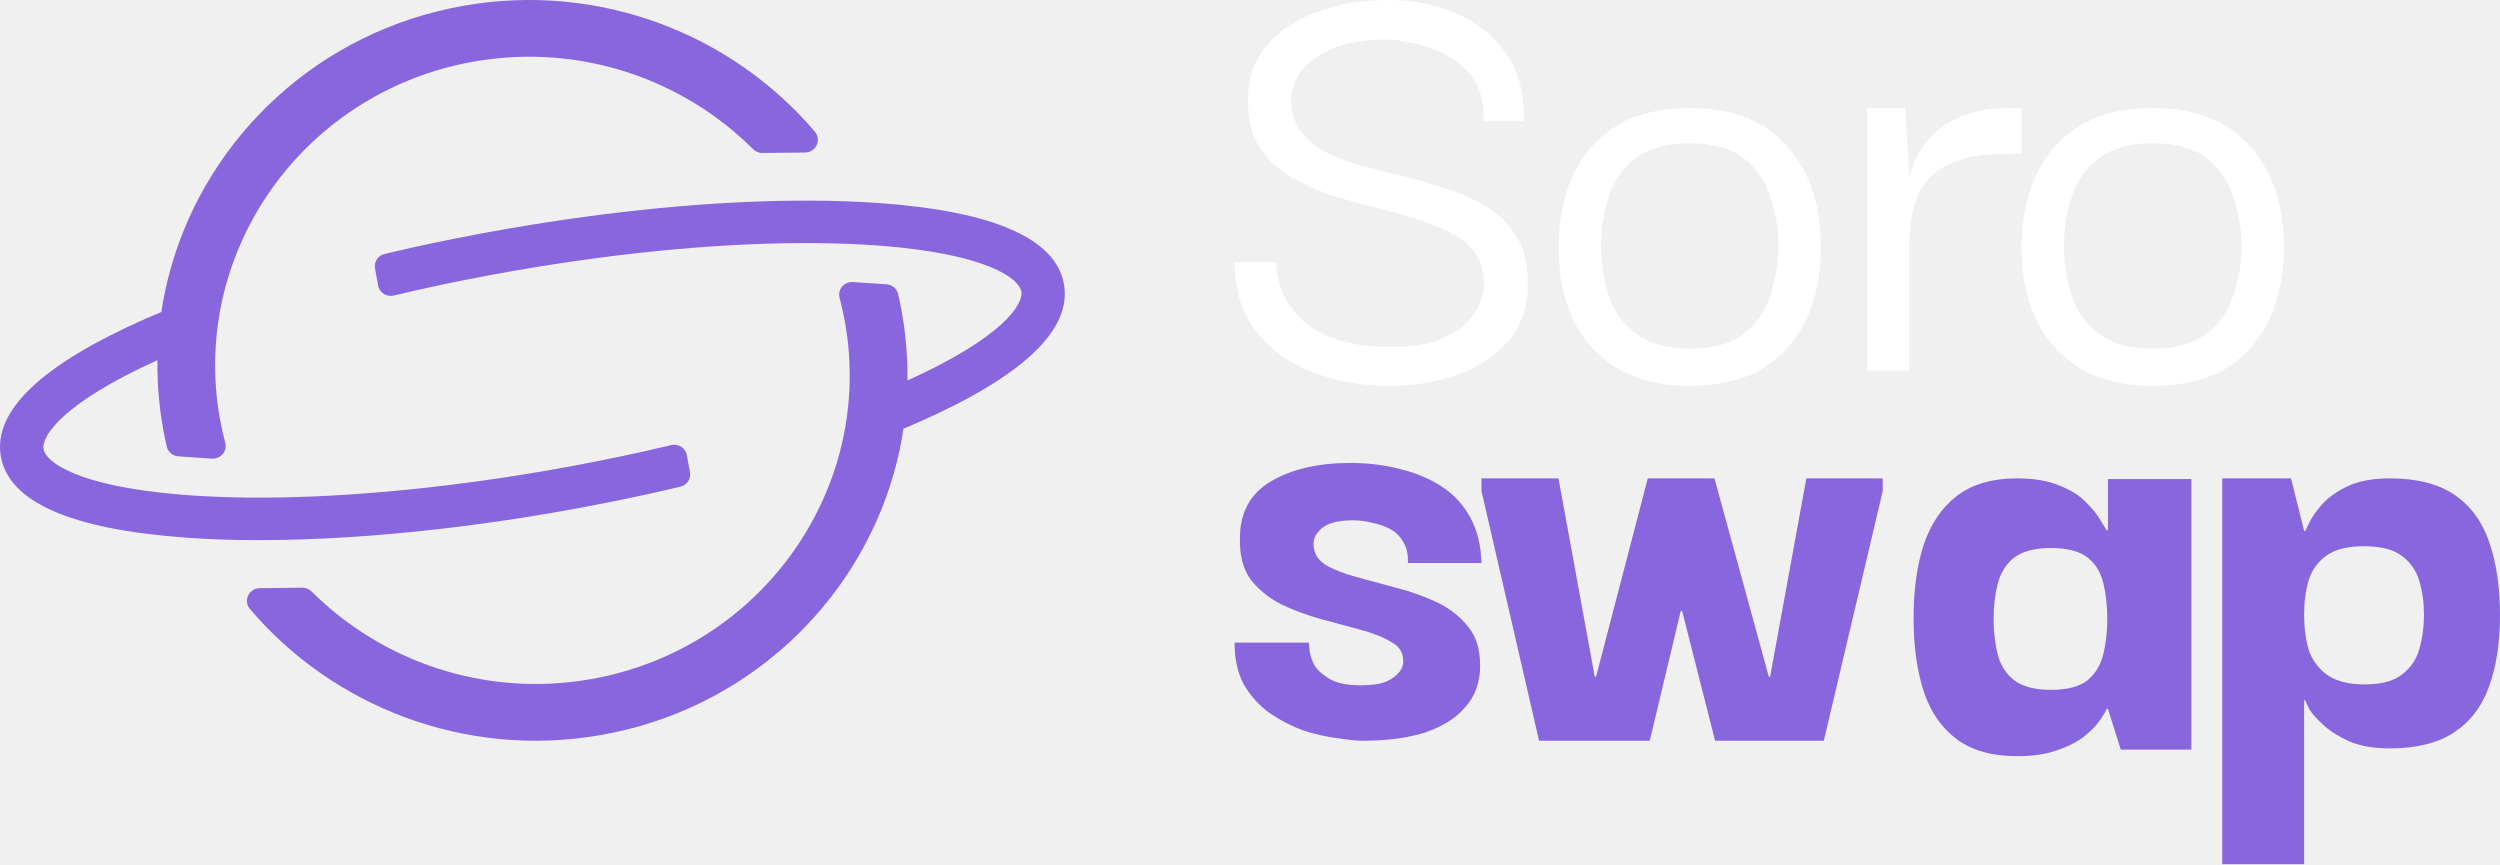
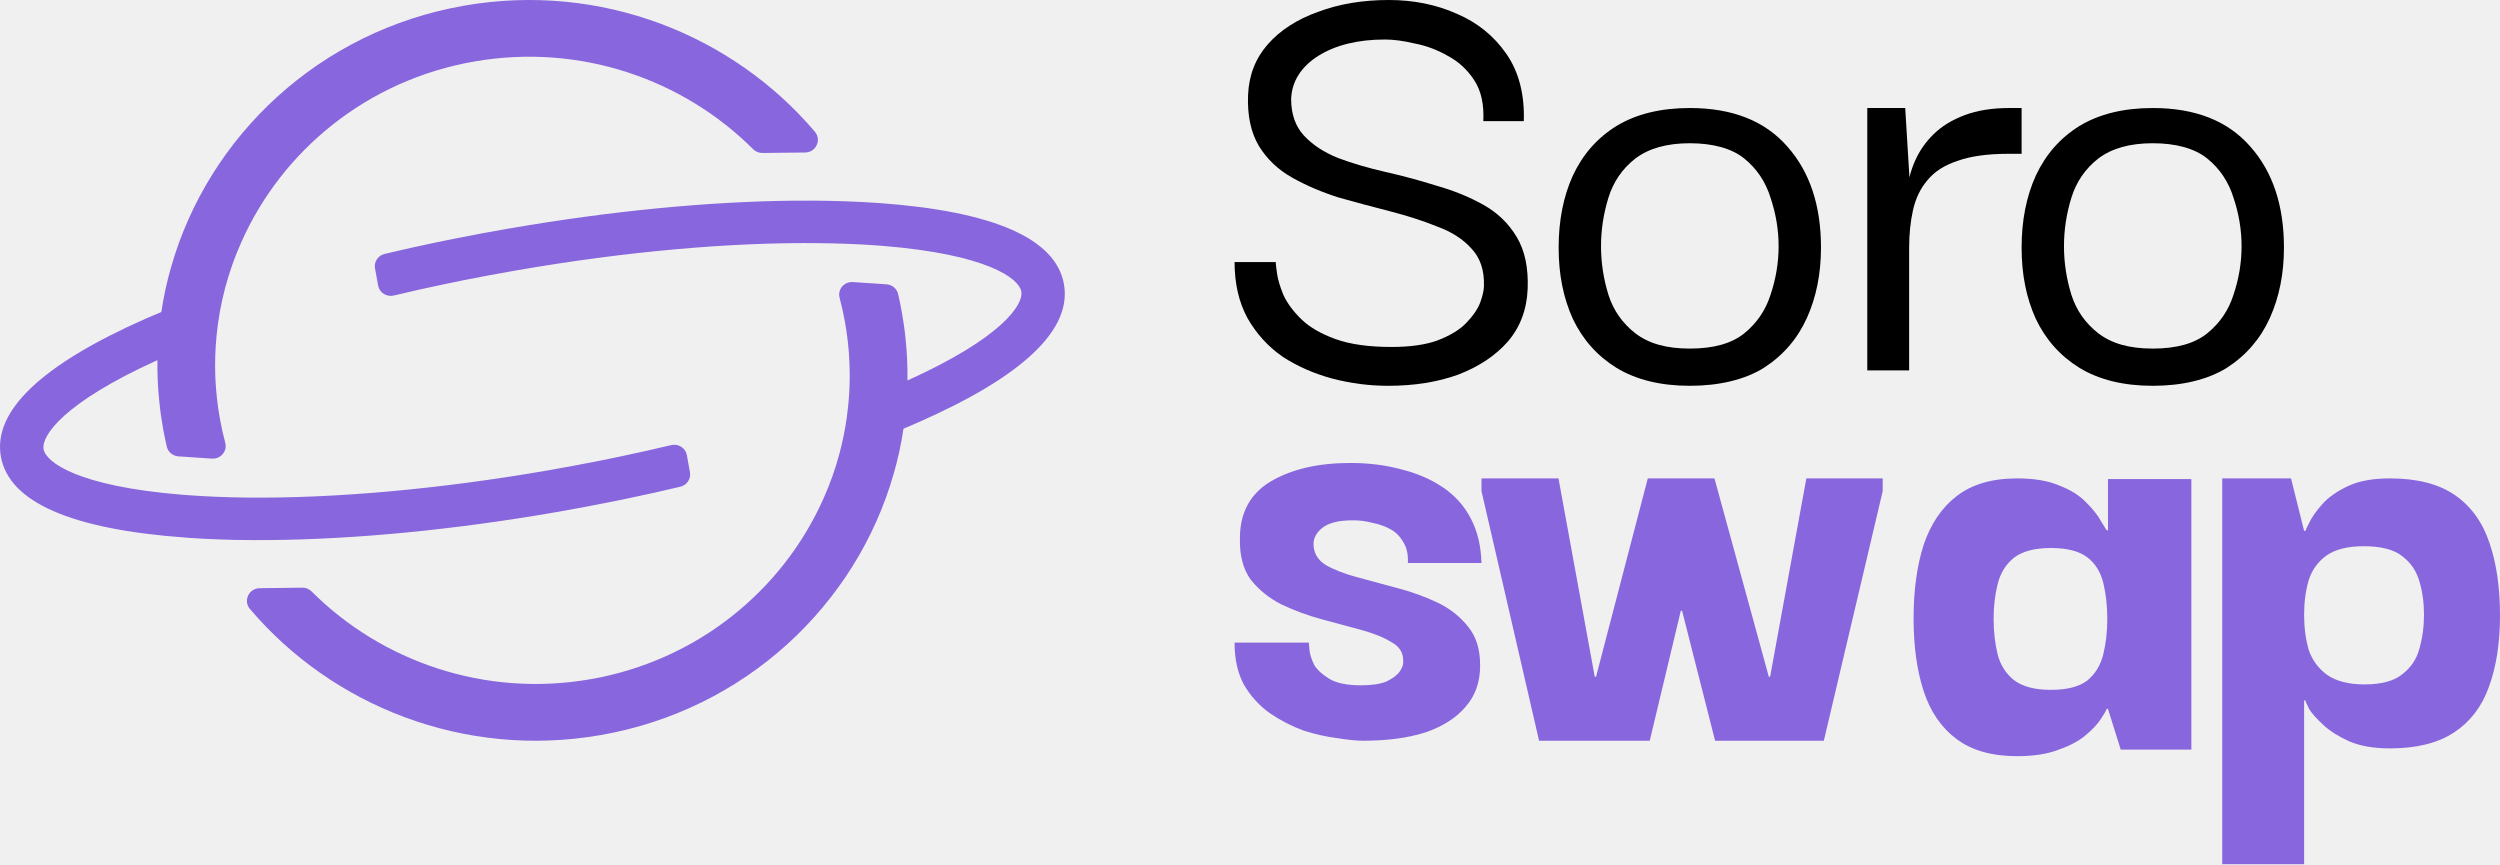
<svg xmlns="http://www.w3.org/2000/svg" width="162" height="56" viewBox="0 0 162 56" fill="none">
-   <path d="M96.118 13.268C95.202 12.756 94.189 12.344 93.078 12.031C91.995 11.689 90.884 11.391 89.746 11.135C88.635 10.879 87.622 10.58 86.706 10.239C85.789 9.869 85.053 9.386 84.498 8.788C83.943 8.191 83.665 7.395 83.665 6.399C83.721 5.262 84.304 4.337 85.414 3.626C86.553 2.915 87.997 2.56 89.746 2.56C90.301 2.56 90.94 2.645 91.662 2.816C92.412 2.958 93.133 3.228 93.828 3.626C94.522 3.996 95.091 4.522 95.535 5.205C95.979 5.887 96.174 6.769 96.118 7.85H98.742C98.798 6.115 98.423 4.664 97.618 3.498C96.812 2.332 95.743 1.465 94.411 0.896C93.078 0.299 91.606 0 89.996 0C88.302 0 86.775 0.256 85.414 0.768C84.054 1.251 82.971 1.948 82.166 2.858C81.361 3.768 80.93 4.863 80.875 6.143C80.819 7.48 81.055 8.589 81.583 9.471C82.11 10.324 82.832 11.007 83.748 11.519C84.665 12.031 85.664 12.457 86.747 12.799C87.858 13.111 88.969 13.41 90.079 13.694C91.19 13.979 92.203 14.306 93.12 14.676C94.064 15.017 94.813 15.501 95.369 16.126C95.924 16.724 96.188 17.52 96.16 18.515C96.16 18.8 96.077 19.169 95.91 19.625C95.743 20.051 95.438 20.492 94.994 20.947C94.577 21.374 93.966 21.744 93.161 22.056C92.384 22.341 91.384 22.483 90.162 22.483C88.691 22.483 87.483 22.312 86.539 21.971C85.595 21.63 84.859 21.203 84.332 20.691C83.804 20.179 83.415 19.653 83.165 19.113C82.943 18.572 82.804 18.103 82.749 17.705C82.693 17.307 82.666 17.065 82.666 16.98H80C80 18.373 80.278 19.582 80.833 20.606C81.416 21.63 82.18 22.469 83.124 23.123C84.096 23.749 85.165 24.218 86.331 24.531C87.525 24.844 88.733 25 89.954 25C91.648 25 93.161 24.758 94.494 24.275C95.827 23.763 96.896 23.052 97.701 22.142C98.506 21.203 98.936 20.065 98.992 18.729C99.048 17.363 98.812 16.24 98.284 15.358C97.757 14.477 97.035 13.78 96.118 13.268Z" fill="white" />
-   <path d="M127.314 7.459C126.494 7.766 125.816 8.183 125.28 8.713C124.771 9.214 124.376 9.785 124.093 10.425C123.935 10.781 123.816 11.138 123.732 11.494L123.458 7H121V24H123.712V16.064C123.712 15.173 123.797 14.351 123.966 13.6C124.136 12.848 124.446 12.207 124.898 11.678C125.35 11.121 126 10.704 126.847 10.425C127.695 10.119 128.797 9.966 130.153 9.966H131V7H130.195C129.093 7 128.133 7.153 127.314 7.459Z" fill="white" />
-   <path d="M109.5 7C107.611 7 106.027 7.388 104.749 8.163C103.499 8.938 102.555 10.014 101.915 11.392C101.305 12.742 101 14.292 101 16.043C101 17.794 101.305 19.301 101.915 20.651C102.555 22 103.499 23.062 104.749 23.837C106.027 24.612 107.611 25 109.5 25C111.389 25 113.045 24.612 114.295 23.837C115.544 23.034 116.474 21.957 117.085 20.608C117.695 19.258 118 17.737 118 16.043C118 13.316 117.274 11.134 115.821 9.498C114.368 7.833 112.261 7 109.5 7ZM114.731 19.101C114.411 20.105 113.844 20.938 113.031 21.598C112.217 22.258 111.04 22.588 109.5 22.588C107.96 22.588 106.841 22.258 105.969 21.598C105.126 20.938 104.545 20.105 104.226 19.101C103.906 18.067 103.746 17.019 103.746 15.957C103.746 14.895 103.906 13.847 104.226 12.813C104.545 11.78 105.126 10.933 105.969 10.273C106.841 9.612 108.018 9.282 109.5 9.282C110.982 9.282 112.217 9.612 113.031 10.273C113.844 10.933 114.411 11.78 114.731 12.813C115.079 13.847 115.254 14.895 115.254 15.957C115.254 17.019 115.079 18.067 114.731 19.101Z" fill="white" />
-   <path d="M145.821 9.498C144.368 7.833 142.261 7 139.5 7C137.611 7 136.027 7.388 134.749 8.163C133.499 8.938 132.555 10.014 131.915 11.392C131.305 12.742 131 14.292 131 16.043C131 17.794 131.305 19.301 131.915 20.651C132.555 22 133.499 23.062 134.749 23.837C136.027 24.612 137.611 25 139.5 25C141.389 25 143.045 24.612 144.295 23.837C145.544 23.034 146.474 21.957 147.085 20.608C147.695 19.258 148 17.737 148 16.043C148 13.316 147.274 11.134 145.821 9.498ZM144.731 19.101C144.411 20.105 143.844 20.938 143.031 21.598C142.217 22.258 141.04 22.588 139.5 22.588C137.96 22.588 136.841 22.258 135.969 21.598C135.126 20.938 134.545 20.105 134.226 19.101C133.906 18.067 133.746 17.019 133.746 15.957C133.746 14.895 133.906 13.847 134.226 12.813C134.545 11.78 135.126 10.933 135.969 10.273C136.841 9.612 138.018 9.282 139.5 9.282C140.982 9.282 142.217 9.612 143.031 10.273C143.844 10.933 144.411 11.78 144.731 12.813C145.079 13.847 145.254 14.895 145.254 15.957C145.254 17.019 145.079 18.067 144.731 19.101Z" fill="white" />
+   <path d="M96.118 13.268C95.202 12.756 94.189 12.344 93.078 12.031C91.995 11.689 90.884 11.391 89.746 11.135C88.635 10.879 87.622 10.58 86.706 10.239C85.789 9.869 85.053 9.386 84.498 8.788C83.943 8.191 83.665 7.395 83.665 6.399C83.721 5.262 84.304 4.337 85.414 3.626C86.553 2.915 87.997 2.56 89.746 2.56C90.301 2.56 90.94 2.645 91.662 2.816C92.412 2.958 93.133 3.228 93.828 3.626C94.522 3.996 95.091 4.522 95.535 5.205C95.979 5.887 96.174 6.769 96.118 7.85H98.742C98.798 6.115 98.423 4.664 97.618 3.498C96.812 2.332 95.743 1.465 94.411 0.896C93.078 0.299 91.606 0 89.996 0C88.302 0 86.775 0.256 85.414 0.768C84.054 1.251 82.971 1.948 82.166 2.858C81.361 3.768 80.93 4.863 80.875 6.143C80.819 7.48 81.055 8.589 81.583 9.471C82.11 10.324 82.832 11.007 83.748 11.519C84.665 12.031 85.664 12.457 86.747 12.799C87.858 13.111 88.969 13.41 90.079 13.694C91.19 13.979 92.203 14.306 93.12 14.676C94.064 15.017 94.813 15.501 95.369 16.126C95.924 16.724 96.188 17.52 96.16 18.515C96.16 18.8 96.077 19.169 95.91 19.625C95.743 20.051 95.438 20.492 94.994 20.947C94.577 21.374 93.966 21.744 93.161 22.056C92.384 22.341 91.384 22.483 90.162 22.483C88.691 22.483 87.483 22.312 86.539 21.971C85.595 21.63 84.859 21.203 84.332 20.691C83.804 20.179 83.415 19.653 83.165 19.113C82.943 18.572 82.804 18.103 82.749 17.705C82.693 17.307 82.666 17.065 82.666 16.98H80C80 18.373 80.278 19.582 80.833 20.606C81.416 21.63 82.18 22.469 83.124 23.123C84.096 23.749 85.165 24.218 86.331 24.531C87.525 24.844 88.733 25 89.954 25C91.648 25 93.161 24.758 94.494 24.275C95.827 23.763 96.896 23.052 97.701 22.142C98.506 21.203 98.936 20.065 98.992 18.729C99.048 17.363 98.812 16.24 98.284 15.358C97.757 14.477 97.035 13.78 96.118 13.268Z" fill="currentColor" />
+   <path d="M127.314 7.459C126.494 7.766 125.816 8.183 125.28 8.713C124.771 9.214 124.376 9.785 124.093 10.425C123.935 10.781 123.816 11.138 123.732 11.494L123.458 7H121V24H123.712V16.064C123.712 15.173 123.797 14.351 123.966 13.6C124.136 12.848 124.446 12.207 124.898 11.678C125.35 11.121 126 10.704 126.847 10.425C127.695 10.119 128.797 9.966 130.153 9.966H131V7H130.195C129.093 7 128.133 7.153 127.314 7.459Z" fill="currentColor" />
+   <path d="M109.5 7C107.611 7 106.027 7.388 104.749 8.163C103.499 8.938 102.555 10.014 101.915 11.392C101.305 12.742 101 14.292 101 16.043C101 17.794 101.305 19.301 101.915 20.651C102.555 22 103.499 23.062 104.749 23.837C106.027 24.612 107.611 25 109.5 25C111.389 25 113.045 24.612 114.295 23.837C115.544 23.034 116.474 21.957 117.085 20.608C117.695 19.258 118 17.737 118 16.043C118 13.316 117.274 11.134 115.821 9.498C114.368 7.833 112.261 7 109.5 7ZM114.731 19.101C114.411 20.105 113.844 20.938 113.031 21.598C112.217 22.258 111.04 22.588 109.5 22.588C107.96 22.588 106.841 22.258 105.969 21.598C105.126 20.938 104.545 20.105 104.226 19.101C103.906 18.067 103.746 17.019 103.746 15.957C103.746 14.895 103.906 13.847 104.226 12.813C104.545 11.78 105.126 10.933 105.969 10.273C106.841 9.612 108.018 9.282 109.5 9.282C110.982 9.282 112.217 9.612 113.031 10.273C113.844 10.933 114.411 11.78 114.731 12.813C115.079 13.847 115.254 14.895 115.254 15.957C115.254 17.019 115.079 18.067 114.731 19.101Z" fill="currentColor" />
+   <path d="M145.821 9.498C144.368 7.833 142.261 7 139.5 7C137.611 7 136.027 7.388 134.749 8.163C133.499 8.938 132.555 10.014 131.915 11.392C131.305 12.742 131 14.292 131 16.043C131 17.794 131.305 19.301 131.915 20.651C132.555 22 133.499 23.062 134.749 23.837C136.027 24.612 137.611 25 139.5 25C141.389 25 143.045 24.612 144.295 23.837C145.544 23.034 146.474 21.957 147.085 20.608C147.695 19.258 148 17.737 148 16.043C148 13.316 147.274 11.134 145.821 9.498ZM144.731 19.101C144.411 20.105 143.844 20.938 143.031 21.598C142.217 22.258 141.04 22.588 139.5 22.588C137.96 22.588 136.841 22.258 135.969 21.598C135.126 20.938 134.545 20.105 134.226 19.101C133.906 18.067 133.746 17.019 133.746 15.957C133.746 14.895 133.906 13.847 134.226 12.813C134.545 11.78 135.126 10.933 135.969 10.273C136.841 9.612 138.018 9.282 139.5 9.282C140.982 9.282 142.217 9.612 143.031 10.273C143.844 10.933 144.411 11.78 144.731 12.813C145.079 13.847 145.254 14.895 145.254 15.957C145.254 17.019 145.079 18.067 144.731 19.101Z" fill="currentColor" />
  <path d="M85.68 34.211C86.085 33.881 86.75 33.716 87.675 33.716C88.108 33.716 88.528 33.771 88.932 33.881C89.366 33.963 89.756 34.101 90.103 34.294C90.45 34.486 90.725 34.761 90.927 35.119C91.158 35.477 91.259 35.931 91.23 36.482H96C95.971 35.381 95.74 34.417 95.306 33.592C94.873 32.766 94.266 32.092 93.485 31.569C92.705 31.046 91.808 30.661 90.797 30.413C89.785 30.138 88.686 30 87.501 30C85.42 30 83.7 30.399 82.341 31.197C81.012 31.995 80.347 33.22 80.347 34.872C80.318 35.972 80.549 36.867 81.041 37.555C81.561 38.216 82.226 38.752 83.035 39.165C83.845 39.55 84.697 39.867 85.594 40.115C86.519 40.362 87.386 40.596 88.195 40.816C89.004 41.037 89.655 41.298 90.146 41.601C90.667 41.876 90.927 42.275 90.927 42.798C90.956 43.018 90.883 43.252 90.71 43.5C90.537 43.748 90.248 43.968 89.843 44.161C89.438 44.326 88.889 44.408 88.195 44.408C87.299 44.408 86.62 44.271 86.157 43.995C85.695 43.72 85.362 43.417 85.16 43.087C84.987 42.729 84.885 42.413 84.856 42.138C84.828 41.835 84.813 41.67 84.813 41.642H80C80 42.716 80.202 43.624 80.607 44.367C81.041 45.11 81.604 45.729 82.298 46.225C82.992 46.693 83.715 47.064 84.466 47.34C85.247 47.587 85.984 47.752 86.677 47.835C87.371 47.945 87.921 48 88.325 48C89.886 48 91.23 47.821 92.358 47.463C93.485 47.078 94.352 46.528 94.959 45.812C95.595 45.096 95.913 44.202 95.913 43.128C95.913 42.055 95.653 41.243 95.133 40.61C94.612 39.95 93.948 39.427 93.138 39.041C92.329 38.656 91.447 38.34 90.493 38.092C89.568 37.844 88.701 37.61 87.892 37.39C87.082 37.17 86.417 36.908 85.897 36.605C85.377 36.275 85.117 35.821 85.117 35.243C85.117 34.858 85.304 34.514 85.68 34.211Z" fill="#8866DD" />
  <path d="M114.703 43.853H114.619L111.097 31H106.777L103.423 43.853H103.339L100.99 31H96V31.821L99.732 48H106.903L108.916 39.582H109L111.139 48H118.184L122 31.821V31H117.052L114.703 43.853Z" fill="#8866DD" />
  <path d="M136.596 34.362H136.508C136.45 34.277 136.32 34.064 136.116 33.723C135.913 33.355 135.593 32.957 135.157 32.532C134.751 32.106 134.184 31.752 133.458 31.468C132.731 31.156 131.816 31 130.712 31C129.085 31 127.777 31.383 126.789 32.149C125.831 32.886 125.119 33.936 124.654 35.298C124.218 36.66 124 38.248 124 40.064C124 41.879 124.218 43.454 124.654 44.787C125.09 46.121 125.801 47.156 126.789 47.894C127.777 48.631 129.085 49 130.712 49C131.787 49 132.688 48.858 133.414 48.575C134.14 48.319 134.722 48.007 135.157 47.638C135.593 47.27 135.913 46.929 136.116 46.617C136.349 46.277 136.479 46.05 136.508 45.936H136.596L137.424 48.575H142V31.043H136.596V34.362ZM136.291 42.404C136.116 43.114 135.768 43.681 135.245 44.106C134.722 44.504 133.937 44.702 132.891 44.702C131.845 44.702 131.046 44.489 130.494 44.064C129.971 43.638 129.622 43.085 129.448 42.404C129.274 41.695 129.186 40.929 129.186 40.106C129.186 39.284 129.274 38.532 129.448 37.851C129.622 37.142 129.971 36.575 130.494 36.149C131.046 35.723 131.845 35.511 132.891 35.511C133.937 35.511 134.722 35.709 135.245 36.106C135.768 36.504 136.116 37.057 136.291 37.766C136.465 38.475 136.552 39.255 136.552 40.106C136.552 40.957 136.465 41.695 136.291 42.404Z" fill="#8866DD" />
  <path d="M161.321 35.187C160.868 33.833 160.118 32.797 159.071 32.078C158.024 31.359 156.623 31 154.868 31C153.764 31 152.858 31.166 152.151 31.497C151.443 31.829 150.892 32.216 150.495 32.658C150.099 33.101 149.816 33.501 149.646 33.861C149.476 34.192 149.392 34.372 149.392 34.4H149.307L148.458 31H144V56H149.307V45.386H149.392C149.392 45.442 149.476 45.635 149.646 45.967C149.844 46.271 150.156 46.616 150.58 47.003C151.005 47.39 151.557 47.736 152.236 48.04C152.943 48.344 153.821 48.496 154.868 48.496C156.594 48.496 157.981 48.15 159.028 47.459C160.075 46.768 160.825 45.787 161.278 44.516C161.759 43.217 162 41.669 162 39.872C162 38.076 161.774 36.514 161.321 35.187ZM156.778 42.028C156.608 42.691 156.241 43.244 155.675 43.687C155.137 44.129 154.316 44.35 153.212 44.35C152.193 44.35 151.387 44.143 150.792 43.728C150.226 43.313 149.83 42.775 149.604 42.111C149.406 41.42 149.307 40.66 149.307 39.831C149.307 39.002 149.406 38.283 149.604 37.592C149.83 36.901 150.226 36.362 150.792 35.975C151.358 35.588 152.151 35.395 153.17 35.395C154.274 35.395 155.094 35.602 155.632 36.017C156.198 36.431 156.58 36.984 156.778 37.675C156.976 38.338 157.075 39.057 157.075 39.831C157.075 40.605 156.976 41.337 156.778 42.028Z" fill="#8866DD" />
  <path d="M32.998 14.804C31.834 15.006 30.681 15.221 29.546 15.447C29.137 15.527 28.729 15.61 28.323 15.695C27.173 15.934 26.035 16.188 24.922 16.455C24.494 16.556 24.223 16.969 24.301 17.392L24.501 18.497C24.585 18.965 25.052 19.262 25.52 19.149C26.599 18.892 27.697 18.644 28.813 18.411C29.218 18.326 29.624 18.243 30.035 18.16C31.173 17.934 32.324 17.716 33.487 17.517C40.556 16.292 47.366 15.689 53.094 15.757C54.388 15.772 55.626 15.818 56.798 15.903C56.948 15.916 57.094 15.928 57.238 15.937C63.967 16.485 66.028 18.038 66.181 18.886C66.334 19.734 64.937 21.881 58.803 24.655C58.816 23.776 58.778 22.891 58.685 22C58.629 21.409 58.544 20.821 58.438 20.227C58.367 19.829 58.286 19.434 58.195 19.045C58.114 18.699 57.805 18.448 57.444 18.424L55.27 18.277C54.706 18.24 54.263 18.754 54.404 19.29C54.541 19.805 54.656 20.328 54.753 20.864C54.915 21.767 55.015 22.668 55.046 23.562C55.083 24.453 55.058 25.341 54.971 26.216C54.946 26.474 54.915 26.731 54.881 26.988L54.874 27.04C54.765 27.824 54.606 28.599 54.407 29.355C54.139 30.375 53.783 31.367 53.356 32.319C50.718 38.244 45.202 42.809 38.245 44.016C31.401 45.201 24.735 42.861 20.195 38.33C20.035 38.17 19.817 38.078 19.59 38.081L16.827 38.115C16.125 38.124 15.745 38.93 16.194 39.459C21.545 45.764 30.091 49.163 38.894 47.638C48.311 46.006 55.495 39.178 57.915 30.687C58.189 29.738 58.398 28.77 58.544 27.781C58.884 27.637 59.221 27.493 59.548 27.349C66.315 24.364 69.47 21.354 68.943 18.408C68.416 15.463 64.4 13.696 57.004 13.16C56.645 13.136 56.281 13.111 55.91 13.093C54.506 13.019 53.019 12.989 51.469 13.004C45.932 13.056 39.564 13.668 32.998 14.807V14.804Z" fill="#8866DD" />
  <path d="M12.005 34.839C12.363 34.863 12.728 34.888 13.099 34.906C14.502 34.983 15.986 35.013 17.536 34.995C23.073 34.943 29.443 34.33 36.01 33.191C37.173 32.989 38.329 32.775 39.464 32.545C39.873 32.465 40.281 32.383 40.687 32.297C41.84 32.058 42.975 31.804 44.088 31.538C44.516 31.437 44.787 31.023 44.709 30.601L44.509 29.495C44.425 29.027 43.957 28.73 43.49 28.843C42.411 29.1 41.31 29.348 40.197 29.581C39.792 29.667 39.386 29.752 38.975 29.832C37.837 30.059 36.686 30.276 35.52 30.478C28.452 31.703 21.639 32.309 15.911 32.242C14.617 32.224 13.38 32.175 12.207 32.089C12.061 32.077 11.911 32.064 11.768 32.055C5.042 31.507 2.978 29.958 2.825 29.109C2.672 28.261 4.072 26.112 10.202 23.337C10.19 24.216 10.227 25.101 10.321 25.995C10.377 26.586 10.461 27.177 10.567 27.771C10.639 28.169 10.72 28.561 10.81 28.95C10.891 29.296 11.2 29.547 11.562 29.572L13.732 29.719C14.296 29.756 14.739 29.241 14.599 28.705C14.461 28.191 14.346 27.667 14.249 27.134C14.087 26.231 13.991 25.325 13.953 24.43C13.919 23.536 13.947 22.651 14.031 21.779C14.131 20.713 14.324 19.666 14.592 18.646C14.864 17.63 15.213 16.64 15.64 15.688C18.275 9.757 23.79 5.188 30.756 3.982C37.6 2.796 44.26 5.133 48.8 9.665C48.959 9.824 49.177 9.916 49.404 9.913L52.173 9.882C52.875 9.873 53.255 9.068 52.806 8.538C47.456 2.236 38.906 -1.163 30.104 0.362C20.688 1.994 13.504 8.826 11.085 17.314C10.813 18.263 10.601 19.231 10.455 20.217C10.112 20.358 9.778 20.502 9.448 20.646C2.688 23.631 -0.47 26.638 0.057 29.587C0.583 32.536 4.603 34.297 11.995 34.833L12.005 34.839Z" fill="#8866DD" />
</svg>
